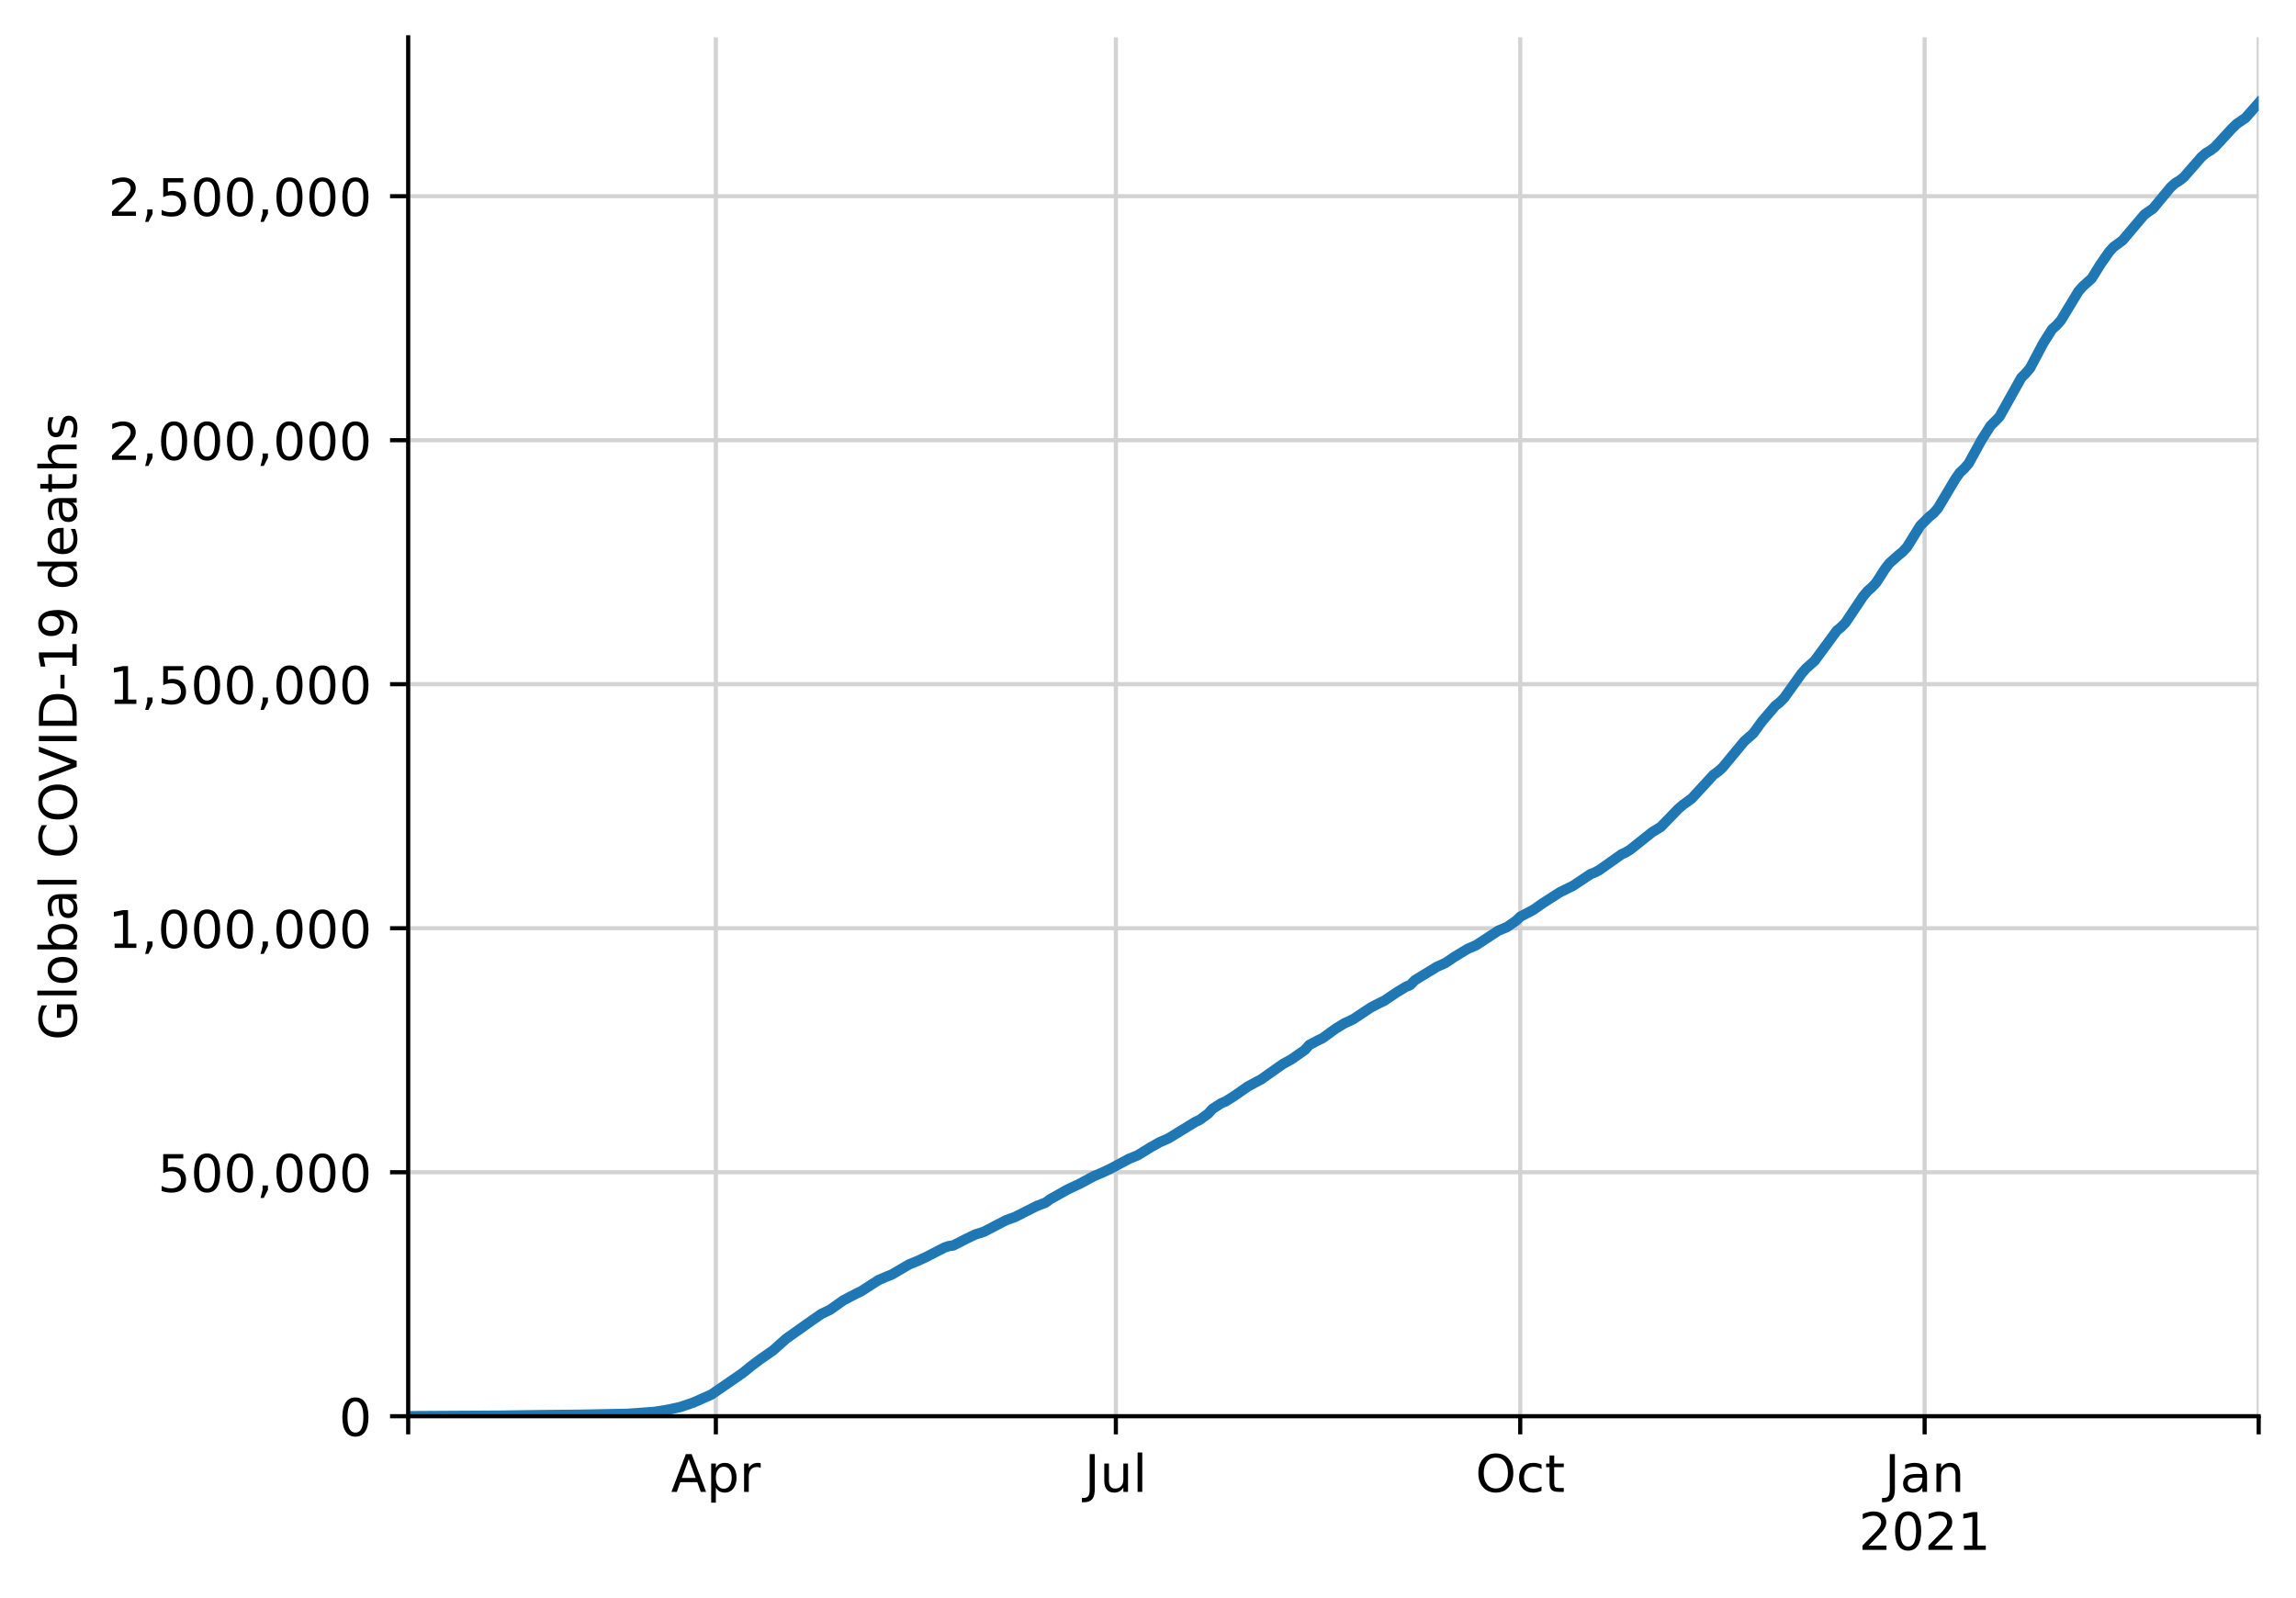
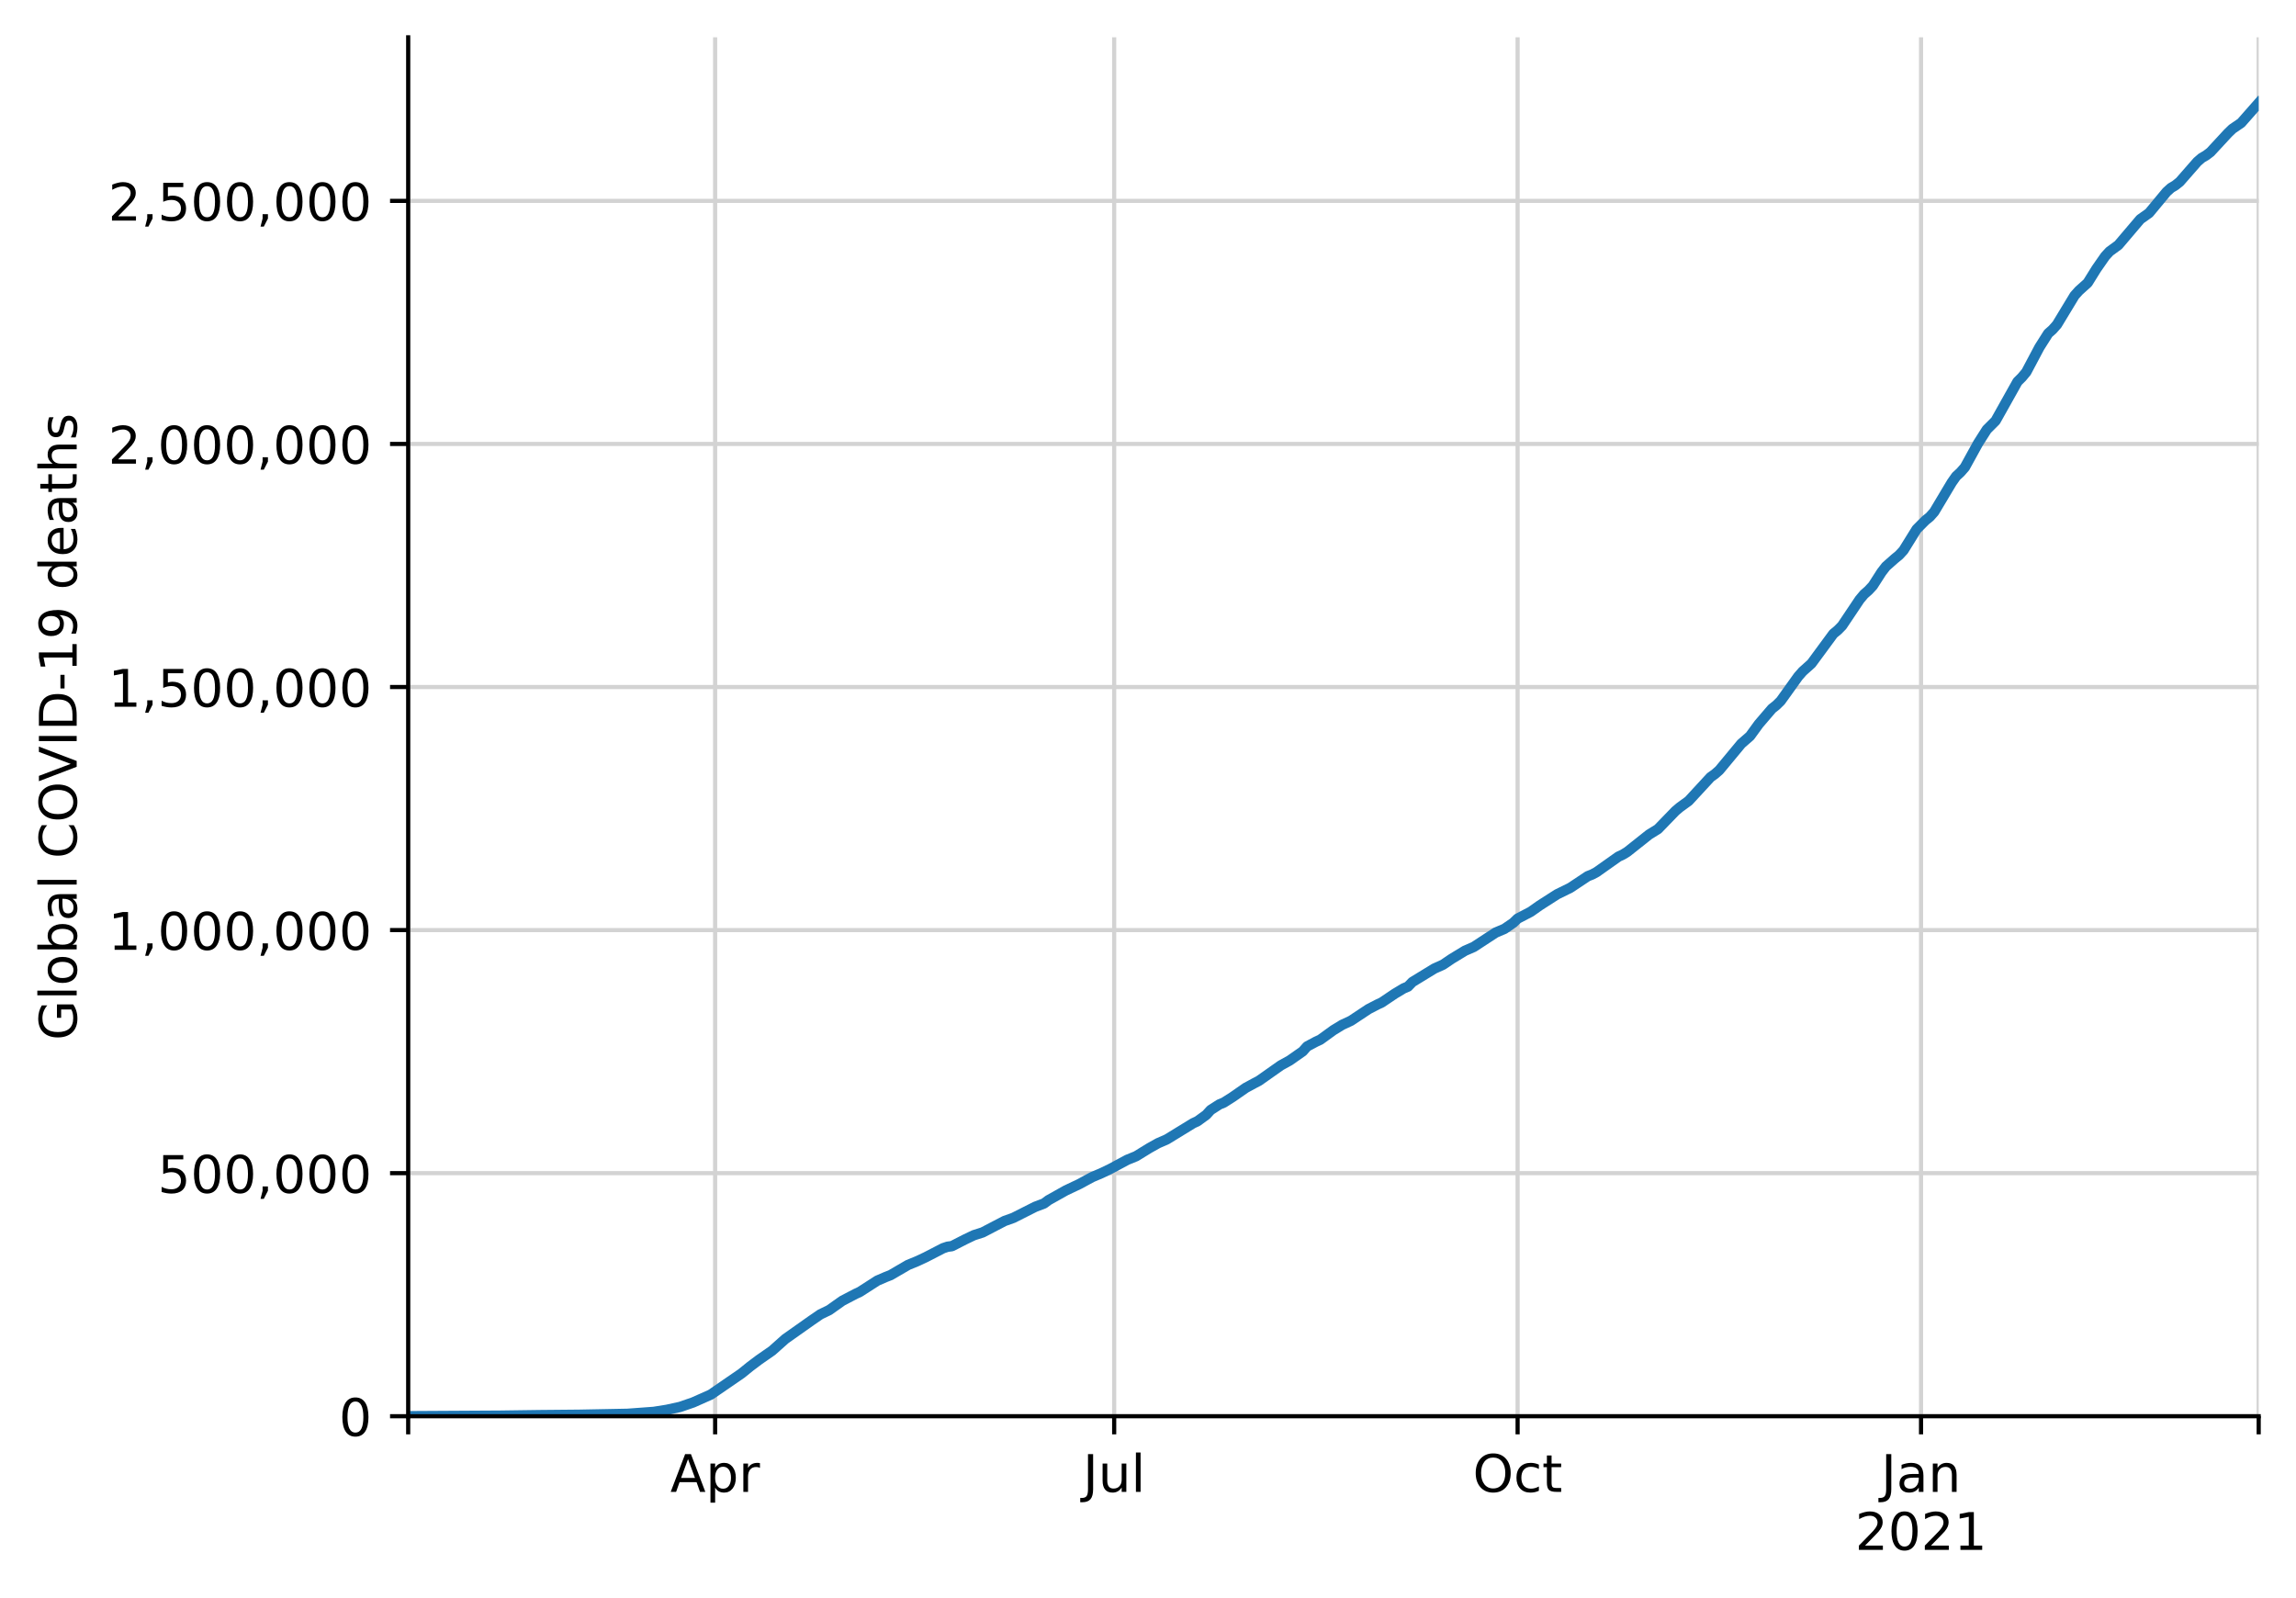
<svg xmlns="http://www.w3.org/2000/svg" xmlns:xlink="http://www.w3.org/1999/xlink" height="308.388pt" version="1.1" viewBox="0 0 443.092 308.388" width="443.092pt">
  <defs>
    <style type="text/css">
*{stroke-linecap:butt;stroke-linejoin:round;}
  </style>
  </defs>
  <g id="figure_1">
    <g id="patch_1">
      <path d="M 0 308.388  L 443.092 308.388  L 443.092 0  L 0 0  z " style="fill:#ffffff;" />
    </g>
    <g id="axes_1">
      <g id="patch_2">
        <path d="M 78.772 273.312  L 435.892 273.312  L 435.892 7.2  L 78.772 7.2  z " style="fill:#ffffff;" />
      </g>
      <g id="matplotlib.axis_1">
        <g id="xtick_1">
          <g id="line2d_1">
-             <path clip-path="url(#p5467ae4b4a)" d="M 78.772 273.312  L 78.772 7.2  " style="fill:none;stroke:#d3d3d3;stroke-linecap:square;stroke-width:0.8;" />
+             <path clip-path="url(#pd7f54d72b4)" d="M 78.772 273.312  L 78.772 7.2  " style="fill:none;stroke:#d3d3d3;stroke-linecap:square;stroke-width:0.8;" />
          </g>
          <g id="line2d_2">
            <defs>
-               <path d="M 0 0  L 0 3.5  " id="m3ddd0d1fa6" style="stroke:#000000;stroke-width:0.8;" />
-             </defs>
-             <g>
-               <use style="stroke:#000000;stroke-width:0.8;" x="78.772" xlink:href="#m3ddd0d1fa6" y="273.312" />
+               <path d="M 0 0  L 0 3.5  " id="m244fa9d838" style="stroke:#000000;stroke-width:0.8;" />
+             </defs>
+             <g>
+               <use style="stroke:#000000;stroke-width:0.8;" x="78.772" xlink:href="#m244fa9d838" y="273.312" />
            </g>
          </g>
        </g>
        <g id="xtick_2">
          <g id="line2d_3">
-             <path clip-path="url(#p5467ae4b4a)" d="M 138.15 273.312  L 138.15 7.2  " style="fill:none;stroke:#d3d3d3;stroke-linecap:square;stroke-width:0.8;" />
+             <path clip-path="url(#pd7f54d72b4)" d="M 138.01 273.312  L 138.01 7.2  " style="fill:none;stroke:#d3d3d3;stroke-linecap:square;stroke-width:0.8;" />
          </g>
          <g id="line2d_4">
            <g>
-               <use style="stroke:#000000;stroke-width:0.8;" x="138.15" xlink:href="#m3ddd0d1fa6" y="273.312" />
+               <use style="stroke:#000000;stroke-width:0.8;" x="138.01" xlink:href="#m244fa9d838" y="273.312" />
            </g>
          </g>
          <g id="text_1">
            <defs>
              <path d="M 34.188 63.188  L 20.797 26.906  L 47.609 26.906  z M 28.609 72.906  L 39.797 72.906  L 67.578 0  L 57.328 0  L 50.688 18.703  L 17.828 18.703  L 11.188 0  L 0.781 0  z " id="DejaVuSans-65" />
              <path d="M 18.109 8.203  L 18.109 -20.797  L 9.078 -20.797  L 9.078 54.688  L 18.109 54.688  L 18.109 46.391  Q 20.953 51.266 25.266 53.625  Q 29.594 56 35.594 56  Q 45.562 56 51.781 48.094  Q 58.016 40.188 58.016 27.297  Q 58.016 14.406 51.781 6.484  Q 45.562 -1.422 35.594 -1.422  Q 29.594 -1.422 25.266 0.953  Q 20.953 3.328 18.109 8.203  z M 48.688 27.297  Q 48.688 37.203 44.609 42.844  Q 40.531 48.484 33.406 48.484  Q 26.266 48.484 22.188 42.844  Q 18.109 37.203 18.109 27.297  Q 18.109 17.391 22.188 11.75  Q 26.266 6.109 33.406 6.109  Q 40.531 6.109 44.609 11.75  Q 48.688 17.391 48.688 27.297  z " id="DejaVuSans-112" />
              <path d="M 41.109 46.297  Q 39.594 47.172 37.812 47.578  Q 36.031 48 33.891 48  Q 26.266 48 22.188 43.047  Q 18.109 38.094 18.109 28.812  L 18.109 0  L 9.078 0  L 9.078 54.688  L 18.109 54.688  L 18.109 46.188  Q 20.953 51.172 25.484 53.578  Q 30.031 56 36.531 56  Q 37.453 56 38.578 55.875  Q 39.703 55.766 41.062 55.516  z " id="DejaVuSans-114" />
            </defs>
-             <g transform="translate(129.5005 287.9104)scale(0.1 -0.1)">
+             <g transform="translate(129.3598 287.9104)scale(0.1 -0.1)">
              <use xlink:href="#DejaVuSans-65" />
              <use x="68.408" xlink:href="#DejaVuSans-112" />
              <use x="131.885" xlink:href="#DejaVuSans-114" />
            </g>
          </g>
        </g>
        <g id="xtick_3">
          <g id="line2d_5">
-             <path clip-path="url(#p5467ae4b4a)" d="M 215.343 273.312  L 215.343 7.2  " style="fill:none;stroke:#d3d3d3;stroke-linecap:square;stroke-width:0.8;" />
+             <path clip-path="url(#pd7f54d72b4)" d="M 215.019 273.312  L 215.019 7.2  " style="fill:none;stroke:#d3d3d3;stroke-linecap:square;stroke-width:0.8;" />
          </g>
          <g id="line2d_6">
            <g>
-               <use style="stroke:#000000;stroke-width:0.8;" x="215.343" xlink:href="#m3ddd0d1fa6" y="273.312" />
+               <use style="stroke:#000000;stroke-width:0.8;" x="215.019" xlink:href="#m244fa9d838" y="273.312" />
            </g>
          </g>
          <g id="text_2">
            <defs>
              <path d="M 9.812 72.906  L 19.672 72.906  L 19.672 5.078  Q 19.672 -8.109 14.672 -14.062  Q 9.672 -20.016 -1.422 -20.016  L -5.172 -20.016  L -5.172 -11.719  L -2.094 -11.719  Q 4.438 -11.719 7.125 -8.047  Q 9.812 -4.391 9.812 5.078  z " id="DejaVuSans-74" />
              <path d="M 8.5 21.578  L 8.5 54.688  L 17.484 54.688  L 17.484 21.922  Q 17.484 14.156 20.5 10.266  Q 23.531 6.391 29.594 6.391  Q 36.859 6.391 41.078 11.031  Q 45.312 15.672 45.312 23.688  L 45.312 54.688  L 54.297 54.688  L 54.297 0  L 45.312 0  L 45.312 8.406  Q 42.047 3.422 37.719 1  Q 33.406 -1.422 27.688 -1.422  Q 18.266 -1.422 13.375 4.438  Q 8.5 10.297 8.5 21.578  z M 31.109 56  z " id="DejaVuSans-117" />
              <path d="M 9.422 75.984  L 18.406 75.984  L 18.406 0  L 9.422 0  z " id="DejaVuSans-108" />
            </defs>
-             <g transform="translate(209.3099 287.9104)scale(0.1 -0.1)">
+             <g transform="translate(208.9863 287.9104)scale(0.1 -0.1)">
              <use xlink:href="#DejaVuSans-74" />
              <use x="29.492" xlink:href="#DejaVuSans-117" />
              <use x="92.871" xlink:href="#DejaVuSans-108" />
            </g>
          </g>
        </g>
        <g id="xtick_4">
          <g id="line2d_7">
-             <path clip-path="url(#p5467ae4b4a)" d="M 293.383 273.312  L 293.383 7.2  " style="fill:none;stroke:#d3d3d3;stroke-linecap:square;stroke-width:0.8;" />
+             <path clip-path="url(#pd7f54d72b4)" d="M 292.875 273.312  L 292.875 7.2  " style="fill:none;stroke:#d3d3d3;stroke-linecap:square;stroke-width:0.8;" />
          </g>
          <g id="line2d_8">
            <g>
-               <use style="stroke:#000000;stroke-width:0.8;" x="293.383" xlink:href="#m3ddd0d1fa6" y="273.312" />
+               <use style="stroke:#000000;stroke-width:0.8;" x="292.875" xlink:href="#m244fa9d838" y="273.312" />
            </g>
          </g>
          <g id="text_3">
            <defs>
              <path d="M 39.406 66.219  Q 28.656 66.219 22.328 58.203  Q 16.016 50.203 16.016 36.375  Q 16.016 22.609 22.328 14.594  Q 28.656 6.594 39.406 6.594  Q 50.141 6.594 56.422 14.594  Q 62.703 22.609 62.703 36.375  Q 62.703 50.203 56.422 58.203  Q 50.141 66.219 39.406 66.219  z M 39.406 74.219  Q 54.734 74.219 63.906 63.938  Q 73.094 53.656 73.094 36.375  Q 73.094 19.141 63.906 8.859  Q 54.734 -1.422 39.406 -1.422  Q 24.031 -1.422 14.812 8.828  Q 5.609 19.094 5.609 36.375  Q 5.609 53.656 14.812 63.938  Q 24.031 74.219 39.406 74.219  z " id="DejaVuSans-79" />
              <path d="M 48.781 52.594  L 48.781 44.188  Q 44.969 46.297 41.141 47.344  Q 37.312 48.391 33.406 48.391  Q 24.656 48.391 19.812 42.844  Q 14.984 37.312 14.984 27.297  Q 14.984 17.281 19.812 11.734  Q 24.656 6.203 33.406 6.203  Q 37.312 6.203 41.141 7.25  Q 44.969 8.297 48.781 10.406  L 48.781 2.094  Q 45.016 0.344 40.984 -0.531  Q 36.969 -1.422 32.422 -1.422  Q 20.062 -1.422 12.781 6.344  Q 5.516 14.109 5.516 27.297  Q 5.516 40.672 12.859 48.328  Q 20.219 56 33.016 56  Q 37.156 56 41.109 55.141  Q 45.062 54.297 48.781 52.594  z " id="DejaVuSans-99" />
              <path d="M 18.312 70.219  L 18.312 54.688  L 36.812 54.688  L 36.812 47.703  L 18.312 47.703  L 18.312 18.016  Q 18.312 11.328 20.141 9.422  Q 21.969 7.516 27.594 7.516  L 36.812 7.516  L 36.812 0  L 27.594 0  Q 17.188 0 13.234 3.875  Q 9.281 7.766 9.281 18.016  L 9.281 47.703  L 2.688 47.703  L 2.688 54.688  L 9.281 54.688  L 9.281 70.219  z " id="DejaVuSans-116" />
            </defs>
-             <g transform="translate(284.7379 287.9104)scale(0.1 -0.1)">
+             <g transform="translate(284.2293 287.9104)scale(0.1 -0.1)">
              <use xlink:href="#DejaVuSans-79" />
              <use x="78.711" xlink:href="#DejaVuSans-99" />
              <use x="133.691" xlink:href="#DejaVuSans-116" />
            </g>
          </g>
        </g>
        <g id="xtick_5">
          <g id="line2d_9">
-             <path clip-path="url(#p5467ae4b4a)" d="M 371.424 273.312  L 371.424 7.2  " style="fill:none;stroke:#d3d3d3;stroke-linecap:square;stroke-width:0.8;" />
+             <path clip-path="url(#pd7f54d72b4)" d="M 370.73 273.312  L 370.73 7.2  " style="fill:none;stroke:#d3d3d3;stroke-linecap:square;stroke-width:0.8;" />
          </g>
          <g id="line2d_10">
            <g>
-               <use style="stroke:#000000;stroke-width:0.8;" x="371.424" xlink:href="#m3ddd0d1fa6" y="273.312" />
+               <use style="stroke:#000000;stroke-width:0.8;" x="370.73" xlink:href="#m244fa9d838" y="273.312" />
            </g>
          </g>
          <g id="text_4">
            <defs>
              <path d="M 34.281 27.484  Q 23.391 27.484 19.188 25  Q 14.984 22.516 14.984 16.5  Q 14.984 11.719 18.141 8.906  Q 21.297 6.109 26.703 6.109  Q 34.188 6.109 38.703 11.406  Q 43.219 16.703 43.219 25.484  L 43.219 27.484  z M 52.203 31.203  L 52.203 0  L 43.219 0  L 43.219 8.297  Q 40.141 3.328 35.547 0.953  Q 30.953 -1.422 24.312 -1.422  Q 15.922 -1.422 10.953 3.297  Q 6 8.016 6 15.922  Q 6 25.141 12.172 29.828  Q 18.359 34.516 30.609 34.516  L 43.219 34.516  L 43.219 35.406  Q 43.219 41.609 39.141 45  Q 35.062 48.391 27.688 48.391  Q 23 48.391 18.547 47.266  Q 14.109 46.141 10.016 43.891  L 10.016 52.203  Q 14.938 54.109 19.578 55.047  Q 24.219 56 28.609 56  Q 40.484 56 46.344 49.844  Q 52.203 43.703 52.203 31.203  z " id="DejaVuSans-97" />
              <path d="M 54.891 33.016  L 54.891 0  L 45.906 0  L 45.906 32.719  Q 45.906 40.484 42.875 44.328  Q 39.844 48.188 33.797 48.188  Q 26.516 48.188 22.312 43.547  Q 18.109 38.922 18.109 30.906  L 18.109 0  L 9.078 0  L 9.078 54.688  L 18.109 54.688  L 18.109 46.188  Q 21.344 51.125 25.703 53.562  Q 30.078 56 35.797 56  Q 45.219 56 50.047 50.172  Q 54.891 44.344 54.891 33.016  z " id="DejaVuSans-110" />
            </defs>
-             <g transform="translate(363.7158 287.9104)scale(0.1 -0.1)">
+             <g transform="translate(363.0224 287.9104)scale(0.1 -0.1)">
              <use xlink:href="#DejaVuSans-74" />
              <use x="29.492" xlink:href="#DejaVuSans-97" />
              <use x="90.771" xlink:href="#DejaVuSans-110" />
            </g>
            <defs>
              <path d="M 19.188 8.297  L 53.609 8.297  L 53.609 0  L 7.328 0  L 7.328 8.297  Q 12.938 14.109 22.625 23.891  Q 32.328 33.688 34.812 36.531  Q 39.547 41.844 41.422 45.531  Q 43.312 49.219 43.312 52.781  Q 43.312 58.594 39.234 62.25  Q 35.156 65.922 28.609 65.922  Q 23.969 65.922 18.812 64.312  Q 13.672 62.703 7.812 59.422  L 7.812 69.391  Q 13.766 71.781 18.938 73  Q 24.125 74.219 28.422 74.219  Q 39.75 74.219 46.484 68.547  Q 53.219 62.891 53.219 53.422  Q 53.219 48.922 51.531 44.891  Q 49.859 40.875 45.406 35.406  Q 44.188 33.984 37.641 27.219  Q 31.109 20.453 19.188 8.297  z " id="DejaVuSans-50" />
              <path d="M 31.781 66.406  Q 24.172 66.406 20.328 58.906  Q 16.5 51.422 16.5 36.375  Q 16.5 21.391 20.328 13.891  Q 24.172 6.391 31.781 6.391  Q 39.453 6.391 43.281 13.891  Q 47.125 21.391 47.125 36.375  Q 47.125 51.422 43.281 58.906  Q 39.453 66.406 31.781 66.406  z M 31.781 74.219  Q 44.047 74.219 50.516 64.516  Q 56.984 54.828 56.984 36.375  Q 56.984 17.969 50.516 8.266  Q 44.047 -1.422 31.781 -1.422  Q 19.531 -1.422 13.062 8.266  Q 6.594 17.969 6.594 36.375  Q 6.594 54.828 13.062 64.516  Q 19.531 74.219 31.781 74.219  z " id="DejaVuSans-48" />
              <path d="M 12.406 8.297  L 28.516 8.297  L 28.516 63.922  L 10.984 60.406  L 10.984 69.391  L 28.422 72.906  L 38.281 72.906  L 38.281 8.297  L 54.391 8.297  L 54.391 0  L 12.406 0  z " id="DejaVuSans-49" />
            </defs>
-             <g transform="translate(358.6987 299.1082)scale(0.1 -0.1)">
+             <g transform="translate(358.0052 299.1082)scale(0.1 -0.1)">
              <use xlink:href="#DejaVuSans-50" />
              <use x="63.623" xlink:href="#DejaVuSans-48" />
              <use x="127.246" xlink:href="#DejaVuSans-50" />
              <use x="190.869" xlink:href="#DejaVuSans-49" />
            </g>
          </g>
        </g>
        <g id="xtick_6">
          <g id="line2d_11">
-             <path clip-path="url(#p5467ae4b4a)" d="M 435.892 273.312  L 435.892 7.2  " style="fill:none;stroke:#d3d3d3;stroke-linecap:square;stroke-width:0.8;" />
+             <path clip-path="url(#pd7f54d72b4)" d="M 435.892 273.312  L 435.892 7.2  " style="fill:none;stroke:#d3d3d3;stroke-linecap:square;stroke-width:0.8;" />
          </g>
          <g id="line2d_12">
            <g>
-               <use style="stroke:#000000;stroke-width:0.8;" x="435.892" xlink:href="#m3ddd0d1fa6" y="273.312" />
+               <use style="stroke:#000000;stroke-width:0.8;" x="435.892" xlink:href="#m244fa9d838" y="273.312" />
            </g>
          </g>
        </g>
      </g>
      <g id="matplotlib.axis_2">
        <g id="ytick_1">
          <g id="line2d_13">
-             <path clip-path="url(#p5467ae4b4a)" d="M 78.772 273.312  L 435.892 273.312  " style="fill:none;stroke:#d3d3d3;stroke-linecap:square;stroke-width:0.8;" />
+             <path clip-path="url(#pd7f54d72b4)" d="M 78.772 273.312  L 435.892 273.312  " style="fill:none;stroke:#d3d3d3;stroke-linecap:square;stroke-width:0.8;" />
          </g>
          <g id="line2d_14">
            <defs>
-               <path d="M 0 0  L -3.5 0  " id="mf7fbb1a57c" style="stroke:#000000;stroke-width:0.8;" />
-             </defs>
-             <g>
-               <use style="stroke:#000000;stroke-width:0.8;" x="78.772" xlink:href="#mf7fbb1a57c" y="273.312" />
+               <path d="M 0 0  L -3.5 0  " id="m233cf1adb6" style="stroke:#000000;stroke-width:0.8;" />
+             </defs>
+             <g>
+               <use style="stroke:#000000;stroke-width:0.8;" x="78.772" xlink:href="#m233cf1adb6" y="273.312" />
            </g>
          </g>
          <g id="text_5">
            <g transform="translate(65.40937 277.1112)scale(0.1 -0.1)">
              <use xlink:href="#DejaVuSans-48" />
            </g>
          </g>
        </g>
        <g id="ytick_2">
          <g id="line2d_15">
-             <path clip-path="url(#p5467ae4b4a)" d="M 78.772 226.222  L 435.892 226.222  " style="fill:none;stroke:#d3d3d3;stroke-linecap:square;stroke-width:0.8;" />
+             <path clip-path="url(#pd7f54d72b4)" d="M 78.772 226.404  L 435.892 226.404  " style="fill:none;stroke:#d3d3d3;stroke-linecap:square;stroke-width:0.8;" />
          </g>
          <g id="line2d_16">
            <g>
-               <use style="stroke:#000000;stroke-width:0.8;" x="78.772" xlink:href="#mf7fbb1a57c" y="226.222" />
+               <use style="stroke:#000000;stroke-width:0.8;" x="78.772" xlink:href="#m233cf1adb6" y="226.404" />
            </g>
          </g>
          <g id="text_6">
            <defs>
              <path d="M 10.797 72.906  L 49.516 72.906  L 49.516 64.594  L 19.828 64.594  L 19.828 46.734  Q 21.969 47.469 24.109 47.828  Q 26.266 48.188 28.422 48.188  Q 40.625 48.188 47.75 41.5  Q 54.891 34.812 54.891 23.391  Q 54.891 11.625 47.562 5.094  Q 40.234 -1.422 26.906 -1.422  Q 22.312 -1.422 17.547 -0.641  Q 12.797 0.141 7.719 1.703  L 7.719 11.625  Q 12.109 9.234 16.797 8.062  Q 21.484 6.891 26.703 6.891  Q 35.156 6.891 40.078 11.328  Q 45.016 15.766 45.016 23.391  Q 45.016 31 40.078 35.438  Q 35.156 39.891 26.703 39.891  Q 22.75 39.891 18.812 39.016  Q 14.891 38.141 10.797 36.281  z " id="DejaVuSans-53" />
              <path d="M 11.719 12.406  L 22.016 12.406  L 22.016 4  L 14.016 -11.625  L 7.719 -11.625  L 11.719 4  z " id="DejaVuSans-44" />
            </defs>
-             <g transform="translate(30.41875 230.0215)scale(0.1 -0.1)">
+             <g transform="translate(30.41875 230.203)scale(0.1 -0.1)">
              <use xlink:href="#DejaVuSans-53" />
              <use x="63.623" xlink:href="#DejaVuSans-48" />
              <use x="127.246" xlink:href="#DejaVuSans-48" />
              <use x="190.869" xlink:href="#DejaVuSans-44" />
              <use x="222.656" xlink:href="#DejaVuSans-48" />
              <use x="286.279" xlink:href="#DejaVuSans-48" />
              <use x="349.902" xlink:href="#DejaVuSans-48" />
            </g>
          </g>
        </g>
        <g id="ytick_3">
          <g id="line2d_17">
-             <path clip-path="url(#p5467ae4b4a)" d="M 78.772 179.133  L 435.892 179.133  " style="fill:none;stroke:#d3d3d3;stroke-linecap:square;stroke-width:0.8;" />
+             <path clip-path="url(#pd7f54d72b4)" d="M 78.772 179.496  L 435.892 179.496  " style="fill:none;stroke:#d3d3d3;stroke-linecap:square;stroke-width:0.8;" />
          </g>
          <g id="line2d_18">
            <g>
-               <use style="stroke:#000000;stroke-width:0.8;" x="78.772" xlink:href="#mf7fbb1a57c" y="179.133" />
+               <use style="stroke:#000000;stroke-width:0.8;" x="78.772" xlink:href="#m233cf1adb6" y="179.496" />
            </g>
          </g>
          <g id="text_7">
-             <g transform="translate(20.87813 182.9318)scale(0.1 -0.1)">
+             <g transform="translate(20.87813 183.2947)scale(0.1 -0.1)">
              <use xlink:href="#DejaVuSans-49" />
              <use x="63.623" xlink:href="#DejaVuSans-44" />
              <use x="95.41" xlink:href="#DejaVuSans-48" />
              <use x="159.033" xlink:href="#DejaVuSans-48" />
              <use x="222.656" xlink:href="#DejaVuSans-48" />
              <use x="286.279" xlink:href="#DejaVuSans-44" />
              <use x="318.066" xlink:href="#DejaVuSans-48" />
              <use x="381.689" xlink:href="#DejaVuSans-48" />
              <use x="445.312" xlink:href="#DejaVuSans-48" />
            </g>
          </g>
        </g>
        <g id="ytick_4">
          <g id="line2d_19">
-             <path clip-path="url(#p5467ae4b4a)" d="M 78.772 132.043  L 435.892 132.043  " style="fill:none;stroke:#d3d3d3;stroke-linecap:square;stroke-width:0.8;" />
+             <path clip-path="url(#pd7f54d72b4)" d="M 78.772 132.587  L 435.892 132.587  " style="fill:none;stroke:#d3d3d3;stroke-linecap:square;stroke-width:0.8;" />
          </g>
          <g id="line2d_20">
            <g>
-               <use style="stroke:#000000;stroke-width:0.8;" x="78.772" xlink:href="#mf7fbb1a57c" y="132.043" />
+               <use style="stroke:#000000;stroke-width:0.8;" x="78.772" xlink:href="#m233cf1adb6" y="132.587" />
            </g>
          </g>
          <g id="text_8">
-             <g transform="translate(20.87813 135.8421)scale(0.1 -0.1)">
+             <g transform="translate(20.87813 136.3865)scale(0.1 -0.1)">
              <use xlink:href="#DejaVuSans-49" />
              <use x="63.623" xlink:href="#DejaVuSans-44" />
              <use x="95.41" xlink:href="#DejaVuSans-53" />
              <use x="159.033" xlink:href="#DejaVuSans-48" />
              <use x="222.656" xlink:href="#DejaVuSans-48" />
              <use x="286.279" xlink:href="#DejaVuSans-44" />
              <use x="318.066" xlink:href="#DejaVuSans-48" />
              <use x="381.689" xlink:href="#DejaVuSans-48" />
              <use x="445.312" xlink:href="#DejaVuSans-48" />
            </g>
          </g>
        </g>
        <g id="ytick_5">
          <g id="line2d_21">
-             <path clip-path="url(#p5467ae4b4a)" d="M 78.772 84.953  L 435.892 84.953  " style="fill:none;stroke:#d3d3d3;stroke-linecap:square;stroke-width:0.8;" />
+             <path clip-path="url(#pd7f54d72b4)" d="M 78.772 85.679  L 435.892 85.679  " style="fill:none;stroke:#d3d3d3;stroke-linecap:square;stroke-width:0.8;" />
          </g>
          <g id="line2d_22">
            <g>
-               <use style="stroke:#000000;stroke-width:0.8;" x="78.772" xlink:href="#mf7fbb1a57c" y="84.953" />
+               <use style="stroke:#000000;stroke-width:0.8;" x="78.772" xlink:href="#m233cf1adb6" y="85.679" />
            </g>
          </g>
          <g id="text_9">
-             <g transform="translate(20.87813 88.75241)scale(0.1 -0.1)">
+             <g transform="translate(20.87813 89.47825)scale(0.1 -0.1)">
              <use xlink:href="#DejaVuSans-50" />
              <use x="63.623" xlink:href="#DejaVuSans-44" />
              <use x="95.41" xlink:href="#DejaVuSans-48" />
              <use x="159.033" xlink:href="#DejaVuSans-48" />
              <use x="222.656" xlink:href="#DejaVuSans-48" />
              <use x="286.279" xlink:href="#DejaVuSans-44" />
              <use x="318.066" xlink:href="#DejaVuSans-48" />
              <use x="381.689" xlink:href="#DejaVuSans-48" />
              <use x="445.312" xlink:href="#DejaVuSans-48" />
            </g>
          </g>
        </g>
        <g id="ytick_6">
          <g id="line2d_23">
-             <path clip-path="url(#p5467ae4b4a)" d="M 78.772 37.863  L 435.892 37.863  " style="fill:none;stroke:#d3d3d3;stroke-linecap:square;stroke-width:0.8;" />
+             <path clip-path="url(#pd7f54d72b4)" d="M 78.772 38.771  L 435.892 38.771  " style="fill:none;stroke:#d3d3d3;stroke-linecap:square;stroke-width:0.8;" />
          </g>
          <g id="line2d_24">
            <g>
-               <use style="stroke:#000000;stroke-width:0.8;" x="78.772" xlink:href="#mf7fbb1a57c" y="37.863" />
+               <use style="stroke:#000000;stroke-width:0.8;" x="78.772" xlink:href="#m233cf1adb6" y="38.771" />
            </g>
          </g>
          <g id="text_10">
-             <g transform="translate(20.87813 41.66271)scale(0.1 -0.1)">
+             <g transform="translate(20.87813 42.57001)scale(0.1 -0.1)">
              <use xlink:href="#DejaVuSans-50" />
              <use x="63.623" xlink:href="#DejaVuSans-44" />
              <use x="95.41" xlink:href="#DejaVuSans-53" />
              <use x="159.033" xlink:href="#DejaVuSans-48" />
              <use x="222.656" xlink:href="#DejaVuSans-48" />
              <use x="286.279" xlink:href="#DejaVuSans-44" />
              <use x="318.066" xlink:href="#DejaVuSans-48" />
              <use x="381.689" xlink:href="#DejaVuSans-48" />
              <use x="445.312" xlink:href="#DejaVuSans-48" />
            </g>
          </g>
        </g>
        <g id="text_11">
          <defs>
            <path d="M 59.516 10.406  L 59.516 29.984  L 43.406 29.984  L 43.406 38.094  L 69.281 38.094  L 69.281 6.781  Q 63.578 2.734 56.688 0.656  Q 49.812 -1.422 42 -1.422  Q 24.906 -1.422 15.25 8.562  Q 5.609 18.562 5.609 36.375  Q 5.609 54.25 15.25 64.234  Q 24.906 74.219 42 74.219  Q 49.125 74.219 55.547 72.453  Q 61.969 70.703 67.391 67.281  L 67.391 56.781  Q 61.922 61.422 55.766 63.766  Q 49.609 66.109 42.828 66.109  Q 29.438 66.109 22.719 58.641  Q 16.016 51.172 16.016 36.375  Q 16.016 21.625 22.719 14.156  Q 29.438 6.688 42.828 6.688  Q 48.047 6.688 52.141 7.594  Q 56.25 8.5 59.516 10.406  z " id="DejaVuSans-71" />
            <path d="M 30.609 48.391  Q 23.391 48.391 19.188 42.75  Q 14.984 37.109 14.984 27.297  Q 14.984 17.484 19.156 11.844  Q 23.344 6.203 30.609 6.203  Q 37.797 6.203 41.984 11.859  Q 46.188 17.531 46.188 27.297  Q 46.188 37.016 41.984 42.703  Q 37.797 48.391 30.609 48.391  z M 30.609 56  Q 42.328 56 49.016 48.375  Q 55.719 40.766 55.719 27.297  Q 55.719 13.875 49.016 6.219  Q 42.328 -1.422 30.609 -1.422  Q 18.844 -1.422 12.172 6.219  Q 5.516 13.875 5.516 27.297  Q 5.516 40.766 12.172 48.375  Q 18.844 56 30.609 56  z " id="DejaVuSans-111" />
            <path d="M 48.688 27.297  Q 48.688 37.203 44.609 42.844  Q 40.531 48.484 33.406 48.484  Q 26.266 48.484 22.188 42.844  Q 18.109 37.203 18.109 27.297  Q 18.109 17.391 22.188 11.75  Q 26.266 6.109 33.406 6.109  Q 40.531 6.109 44.609 11.75  Q 48.688 17.391 48.688 27.297  z M 18.109 46.391  Q 20.953 51.266 25.266 53.625  Q 29.594 56 35.594 56  Q 45.562 56 51.781 48.094  Q 58.016 40.188 58.016 27.297  Q 58.016 14.406 51.781 6.484  Q 45.562 -1.422 35.594 -1.422  Q 29.594 -1.422 25.266 0.953  Q 20.953 3.328 18.109 8.203  L 18.109 0  L 9.078 0  L 9.078 75.984  L 18.109 75.984  z " id="DejaVuSans-98" />
            <path id="DejaVuSans-32" />
            <path d="M 64.406 67.281  L 64.406 56.891  Q 59.422 61.531 53.781 63.812  Q 48.141 66.109 41.797 66.109  Q 29.297 66.109 22.656 58.469  Q 16.016 50.828 16.016 36.375  Q 16.016 21.969 22.656 14.328  Q 29.297 6.688 41.797 6.688  Q 48.141 6.688 53.781 8.984  Q 59.422 11.281 64.406 15.922  L 64.406 5.609  Q 59.234 2.094 53.438 0.328  Q 47.656 -1.422 41.219 -1.422  Q 24.656 -1.422 15.125 8.703  Q 5.609 18.844 5.609 36.375  Q 5.609 53.953 15.125 64.078  Q 24.656 74.219 41.219 74.219  Q 47.75 74.219 53.531 72.484  Q 59.328 70.75 64.406 67.281  z " id="DejaVuSans-67" />
            <path d="M 28.609 0  L 0.781 72.906  L 11.078 72.906  L 34.188 11.531  L 57.328 72.906  L 67.578 72.906  L 39.797 0  z " id="DejaVuSans-86" />
            <path d="M 9.812 72.906  L 19.672 72.906  L 19.672 0  L 9.812 0  z " id="DejaVuSans-73" />
            <path d="M 19.672 64.797  L 19.672 8.109  L 31.594 8.109  Q 46.688 8.109 53.688 14.938  Q 60.688 21.781 60.688 36.531  Q 60.688 51.172 53.688 57.984  Q 46.688 64.797 31.594 64.797  z M 9.812 72.906  L 30.078 72.906  Q 51.266 72.906 61.172 64.094  Q 71.094 55.281 71.094 36.531  Q 71.094 17.672 61.125 8.828  Q 51.172 0 30.078 0  L 9.812 0  z " id="DejaVuSans-68" />
            <path d="M 4.891 31.391  L 31.203 31.391  L 31.203 23.391  L 4.891 23.391  z " id="DejaVuSans-45" />
            <path d="M 10.984 1.516  L 10.984 10.5  Q 14.703 8.734 18.5 7.812  Q 22.312 6.891 25.984 6.891  Q 35.75 6.891 40.891 13.453  Q 46.047 20.016 46.781 33.406  Q 43.953 29.203 39.594 26.953  Q 35.25 24.703 29.984 24.703  Q 19.047 24.703 12.672 31.312  Q 6.297 37.938 6.297 49.422  Q 6.297 60.641 12.938 67.422  Q 19.578 74.219 30.609 74.219  Q 43.266 74.219 49.922 64.516  Q 56.594 54.828 56.594 36.375  Q 56.594 19.141 48.406 8.859  Q 40.234 -1.422 26.422 -1.422  Q 22.703 -1.422 18.891 -0.688  Q 15.094 0.047 10.984 1.516  z M 30.609 32.422  Q 37.25 32.422 41.125 36.953  Q 45.016 41.5 45.016 49.422  Q 45.016 57.281 41.125 61.844  Q 37.25 66.406 30.609 66.406  Q 23.969 66.406 20.094 61.844  Q 16.219 57.281 16.219 49.422  Q 16.219 41.5 20.094 36.953  Q 23.969 32.422 30.609 32.422  z " id="DejaVuSans-57" />
            <path d="M 45.406 46.391  L 45.406 75.984  L 54.391 75.984  L 54.391 0  L 45.406 0  L 45.406 8.203  Q 42.578 3.328 38.25 0.953  Q 33.938 -1.422 27.875 -1.422  Q 17.969 -1.422 11.734 6.484  Q 5.516 14.406 5.516 27.297  Q 5.516 40.188 11.734 48.094  Q 17.969 56 27.875 56  Q 33.938 56 38.25 53.625  Q 42.578 51.266 45.406 46.391  z M 14.797 27.297  Q 14.797 17.391 18.875 11.75  Q 22.953 6.109 30.078 6.109  Q 37.203 6.109 41.297 11.75  Q 45.406 17.391 45.406 27.297  Q 45.406 37.203 41.297 42.844  Q 37.203 48.484 30.078 48.484  Q 22.953 48.484 18.875 42.844  Q 14.797 37.203 14.797 27.297  z " id="DejaVuSans-100" />
            <path d="M 56.203 29.594  L 56.203 25.203  L 14.891 25.203  Q 15.484 15.922 20.484 11.062  Q 25.484 6.203 34.422 6.203  Q 39.594 6.203 44.453 7.469  Q 49.312 8.734 54.109 11.281  L 54.109 2.781  Q 49.266 0.734 44.188 -0.344  Q 39.109 -1.422 33.891 -1.422  Q 20.797 -1.422 13.156 6.188  Q 5.516 13.812 5.516 26.812  Q 5.516 40.234 12.766 48.109  Q 20.016 56 32.328 56  Q 43.359 56 49.781 48.891  Q 56.203 41.797 56.203 29.594  z M 47.219 32.234  Q 47.125 39.594 43.094 43.984  Q 39.062 48.391 32.422 48.391  Q 24.906 48.391 20.391 44.141  Q 15.875 39.891 15.188 32.172  z " id="DejaVuSans-101" />
            <path d="M 54.891 33.016  L 54.891 0  L 45.906 0  L 45.906 32.719  Q 45.906 40.484 42.875 44.328  Q 39.844 48.188 33.797 48.188  Q 26.516 48.188 22.312 43.547  Q 18.109 38.922 18.109 30.906  L 18.109 0  L 9.078 0  L 9.078 75.984  L 18.109 75.984  L 18.109 46.188  Q 21.344 51.125 25.703 53.562  Q 30.078 56 35.797 56  Q 45.219 56 50.047 50.172  Q 54.891 44.344 54.891 33.016  z " id="DejaVuSans-104" />
            <path d="M 44.281 53.078  L 44.281 44.578  Q 40.484 46.531 36.375 47.5  Q 32.281 48.484 27.875 48.484  Q 21.188 48.484 17.844 46.438  Q 14.5 44.391 14.5 40.281  Q 14.5 37.156 16.891 35.375  Q 19.281 33.594 26.516 31.984  L 29.594 31.297  Q 39.156 29.25 43.188 25.516  Q 47.219 21.781 47.219 15.094  Q 47.219 7.469 41.188 3.016  Q 35.156 -1.422 24.609 -1.422  Q 20.219 -1.422 15.453 -0.562  Q 10.688 0.297 5.422 2  L 5.422 11.281  Q 10.406 8.688 15.234 7.391  Q 20.062 6.109 24.812 6.109  Q 31.156 6.109 34.562 8.281  Q 37.984 10.453 37.984 14.406  Q 37.984 18.062 35.516 20.016  Q 33.062 21.969 24.703 23.781  L 21.578 24.516  Q 13.234 26.266 9.516 29.906  Q 5.812 33.547 5.812 39.891  Q 5.812 47.609 11.281 51.797  Q 16.75 56 26.812 56  Q 31.781 56 36.172 55.266  Q 40.578 54.547 44.281 53.078  z " id="DejaVuSans-115" />
          </defs>
          <g transform="translate(14.79844 200.7708)rotate(-90)scale(0.1 -0.1)">
            <use xlink:href="#DejaVuSans-71" />
            <use x="77.49" xlink:href="#DejaVuSans-108" />
            <use x="105.273" xlink:href="#DejaVuSans-111" />
            <use x="166.455" xlink:href="#DejaVuSans-98" />
            <use x="229.932" xlink:href="#DejaVuSans-97" />
            <use x="291.211" xlink:href="#DejaVuSans-108" />
            <use x="318.994" xlink:href="#DejaVuSans-32" />
            <use x="350.781" xlink:href="#DejaVuSans-67" />
            <use x="420.605" xlink:href="#DejaVuSans-79" />
            <use x="499.301" xlink:href="#DejaVuSans-86" />
            <use x="567.709" xlink:href="#DejaVuSans-73" />
            <use x="597.201" xlink:href="#DejaVuSans-68" />
            <use x="674.203" xlink:href="#DejaVuSans-45" />
            <use x="710.287" xlink:href="#DejaVuSans-49" />
            <use x="773.91" xlink:href="#DejaVuSans-57" />
            <use x="837.533" xlink:href="#DejaVuSans-32" />
            <use x="869.32" xlink:href="#DejaVuSans-100" />
            <use x="932.797" xlink:href="#DejaVuSans-101" />
            <use x="994.32" xlink:href="#DejaVuSans-97" />
            <use x="1055.6" xlink:href="#DejaVuSans-116" />
            <use x="1094.809" xlink:href="#DejaVuSans-104" />
            <use x="1158.188" xlink:href="#DejaVuSans-115" />
          </g>
        </g>
      </g>
      <g id="line2d_25">
-         <path clip-path="url(#p5467ae4b4a)" d="M 78.772 273.31  L 96.585 273.207  L 104.22 273.1  L 111.854 273.03  L 121.185 272.849  L 126.275 272.476  L 128.82 272.07  L 131.364 271.512  L 133.909 270.633  L 137.302 269.118  L 143.24 265.036  L 144.937 263.662  L 146.633 262.386  L 149.178 260.615  L 151.723 258.344  L 156.812 254.744  L 158.509 253.577  L 160.205 252.755  L 162.75 250.952  L 165.295 249.619  L 166.143 249.223  L 169.536 247.039  L 171.233 246.306  L 172.081 245.978  L 175.474 243.999  L 177.171 243.306  L 178.867 242.514  L 182.26 240.761  L 183.109 240.477  L 183.957 240.363  L 186.502 239.058  L 188.198 238.245  L 189.895 237.702  L 194.136 235.49  L 195.833 234.883  L 200.074 232.738  L 201.77 232.097  L 202.619 231.465  L 206.012 229.559  L 208.557 228.354  L 211.101 226.978  L 212.798 226.259  L 214.494 225.453  L 217.888 223.631  L 219.584 222.94  L 222.129 221.371  L 223.825 220.42  L 225.522 219.676  L 230.611 216.553  L 231.46 216.157  L 233.156 214.922  L 234.005 213.989  L 235.701 212.899  L 236.549 212.549  L 238.246 211.47  L 240.791 209.697  L 242.487 208.776  L 243.335 208.335  L 247.577 205.342  L 249.273 204.408  L 251.818 202.621  L 252.666 201.666  L 254.363 200.76  L 255.211 200.366  L 257.756 198.52  L 259.453 197.485  L 261.149 196.693  L 264.542 194.441  L 266.239 193.557  L 267.087 193.164  L 269.632 191.451  L 271.328 190.432  L 272.177 190.073  L 273.025 189.19  L 274.721 188.153  L 277.266 186.595  L 278.963 185.827  L 280.659 184.678  L 283.204 183.132  L 284.901 182.393  L 289.142 179.616  L 290.838 178.895  L 292.535 177.73  L 293.383 176.909  L 295.928 175.578  L 297.625 174.38  L 301.018 172.201  L 303.562 170.948  L 306.955 168.69  L 307.804 168.357  L 308.652 167.902  L 312.893 164.897  L 313.742 164.501  L 314.59 163.981  L 318.831 160.61  L 320.528 159.563  L 323.921 156.054  L 324.769 155.338  L 326.466 154.105  L 330.707 149.501  L 331.555 148.897  L 332.403 148.148  L 336.645 143.027  L 338.341 141.547  L 340.038 139.213  L 342.583 136.241  L 343.431 135.567  L 344.279 134.73  L 347.672 129.989  L 348.52 129.02  L 350.217 127.499  L 354.458 121.73  L 355.307 121.028  L 356.155 120.163  L 359.548 115.095  L 360.396 114.081  L 361.244 113.336  L 362.093 112.425  L 363.789 109.778  L 364.638 108.683  L 366.334 107.179  L 367.182 106.482  L 368.031 105.564  L 370.575 101.462  L 372.272 99.759  L 373.12 99.068  L 373.968 98.112  L 377.362 92.422  L 378.21 91.218  L 379.058 90.432  L 379.906 89.461  L 382.451 84.832  L 384.148 82.16  L 385.844 80.463  L 390.086 72.881  L 390.934 72.037  L 391.782 71.024  L 394.327 66.219  L 396.023 63.537  L 396.872 62.787  L 397.72 61.827  L 401.113 56.215  L 401.961 55.265  L 403.658 53.738  L 405.354 51.013  L 407.051 48.575  L 407.899 47.654  L 409.596 46.411  L 413.837 41.413  L 415.533 40.211  L 418.927 36.114  L 419.775 35.349  L 420.623 34.842  L 421.471 34.163  L 424.864 30.28  L 425.713 29.543  L 426.561 29.048  L 427.409 28.404  L 430.802 24.73  L 431.651 23.91  L 433.347 22.752  L 435.892 19.872  L 435.892 19.872  " style="fill:none;stroke:#1f77b4;stroke-linecap:square;stroke-width:2;" />
+         <path clip-path="url(#pd7f54d72b4)" d="M 78.772 273.31  L 96.543 273.207  L 104.16 273.101  L 111.776 273.031  L 121.085 272.851  L 126.162 272.479  L 128.701 272.074  L 131.24 271.519  L 133.779 270.643  L 137.164 269.135  L 143.087 265.068  L 144.78 263.699  L 146.472 262.428  L 149.011 260.664  L 151.55 258.402  L 156.627 254.816  L 158.32 253.653  L 160.012 252.835  L 162.551 251.038  L 165.09 249.711  L 165.936 249.316  L 169.321 247.14  L 171.014 246.41  L 171.86 246.083  L 175.245 244.112  L 176.938 243.421  L 178.63 242.632  L 182.015 240.886  L 182.861 240.604  L 183.708 240.49  L 186.246 239.19  L 187.939 238.38  L 189.631 237.84  L 193.863 235.635  L 195.555 235.031  L 199.786 232.895  L 201.479 232.255  L 202.325 231.626  L 205.71 229.728  L 208.249 228.528  L 210.788 227.156  L 212.48 226.441  L 214.173 225.637  L 217.558 223.822  L 219.25 223.134  L 221.789 221.572  L 223.482 220.624  L 225.174 219.883  L 230.252 216.772  L 231.098 216.377  L 232.79 215.147  L 233.637 214.217  L 235.329 213.131  L 236.175 212.783  L 237.868 211.708  L 240.407 209.942  L 242.099 209.025  L 242.946 208.585  L 247.177 205.604  L 248.869 204.674  L 251.408 202.893  L 252.254 201.942  L 253.947 201.04  L 254.793 200.648  L 257.332 198.808  L 259.024 197.777  L 260.717 196.988  L 264.102 194.745  L 265.794 193.865  L 266.641 193.473  L 269.179 191.767  L 270.872 190.752  L 271.718 190.393  L 272.564 189.514  L 274.257 188.481  L 276.796 186.929  L 278.488 186.164  L 280.181 185.02  L 282.72 183.479  L 284.412 182.743  L 288.643 179.977  L 290.336 179.259  L 292.028 178.098  L 292.875 177.281  L 295.413 175.955  L 297.106 174.761  L 300.491 172.59  L 303.03 171.343  L 306.415 169.094  L 307.261 168.762  L 308.107 168.308  L 312.339 165.315  L 313.185 164.92  L 314.031 164.402  L 318.262 161.044  L 319.955 160.001  L 323.34 156.506  L 324.186 155.793  L 325.879 154.564  L 330.11 149.979  L 330.956 149.376  L 331.802 148.63  L 336.034 143.529  L 337.726 142.055  L 339.419 139.73  L 341.957 136.769  L 342.804 136.097  L 343.65 135.264  L 347.035 130.541  L 347.881 129.577  L 349.574 128.061  L 353.805 122.314  L 354.651 121.614  L 355.498 120.754  L 358.883 115.704  L 359.729 114.694  L 360.575 113.952  L 361.421 113.045  L 363.114 110.409  L 363.96 109.317  L 365.653 107.819  L 366.499 107.125  L 367.345 106.21  L 369.884 102.124  L 371.576 100.427  L 372.423 99.739  L 373.269 98.787  L 376.654 93.119  L 377.5 91.919  L 378.346 91.137  L 379.193 90.169  L 381.731 85.559  L 383.424 82.897  L 385.117 81.206  L 389.348 73.653  L 390.194 72.813  L 391.04 71.803  L 393.579 67.017  L 395.272 64.346  L 396.118 63.598  L 396.964 62.642  L 400.349 57.051  L 401.195 56.105  L 402.888 54.584  L 404.58 51.869  L 406.273 49.441  L 407.119 48.523  L 408.812 47.286  L 413.043 42.306  L 414.735 41.109  L 418.121 37.028  L 418.967 36.266  L 419.813 35.761  L 420.659 35.084  L 424.044 31.216  L 424.891 30.482  L 425.737 29.99  L 426.583 29.348  L 429.968 25.688  L 430.814 24.871  L 432.507 23.717  L 435.892 19.872  L 435.892 19.872  " style="fill:none;stroke:#1f77b4;stroke-linecap:square;stroke-width:2;" />
      </g>
      <g id="patch_3">
        <path d="M 78.772 273.312  L 78.772 7.2  " style="fill:none;stroke:#000000;stroke-linecap:square;stroke-linejoin:miter;stroke-width:0.8;" />
      </g>
      <g id="patch_4">
        <path d="M 78.772 273.312  L 435.892 273.312  " style="fill:none;stroke:#000000;stroke-linecap:square;stroke-linejoin:miter;stroke-width:0.8;" />
      </g>
    </g>
  </g>
  <defs>
-     <clipPath id="p5467ae4b4a">
+     <clipPath id="pd7f54d72b4">
      <rect height="266.112" width="357.12" x="78.772" y="7.2" />
    </clipPath>
  </defs>
</svg>
